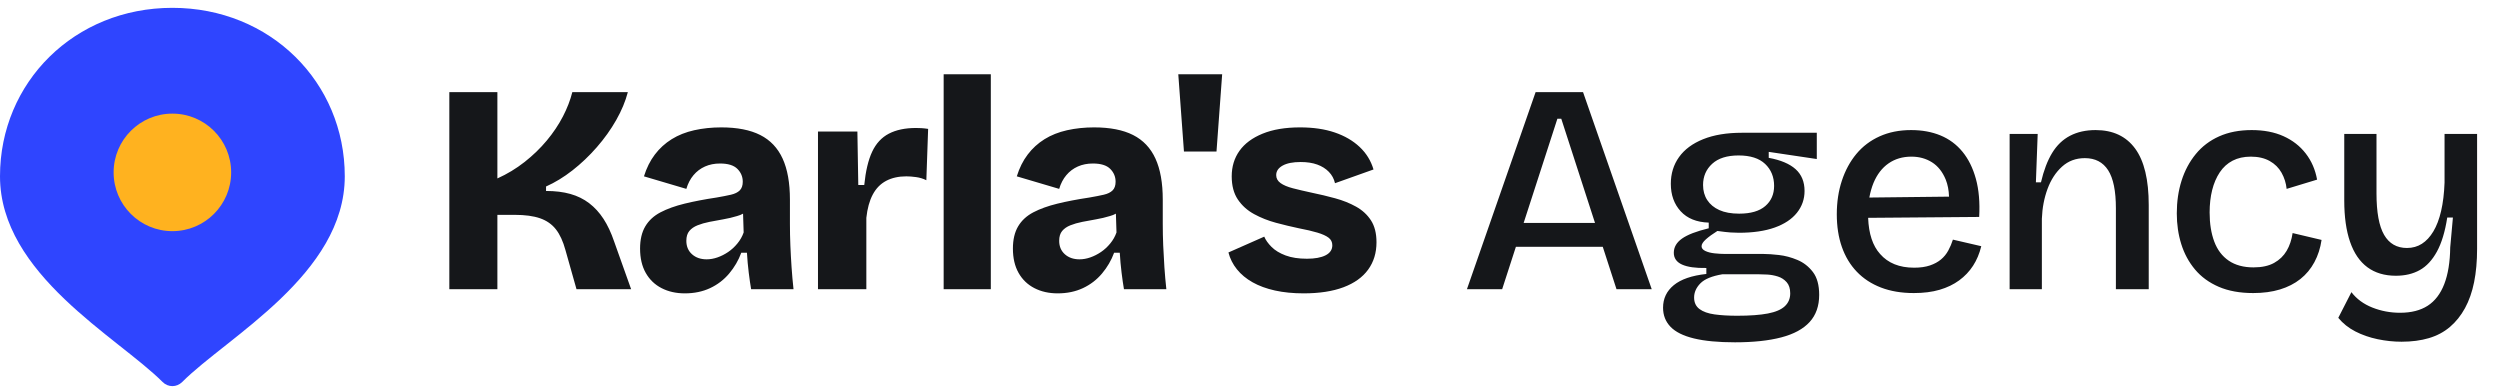
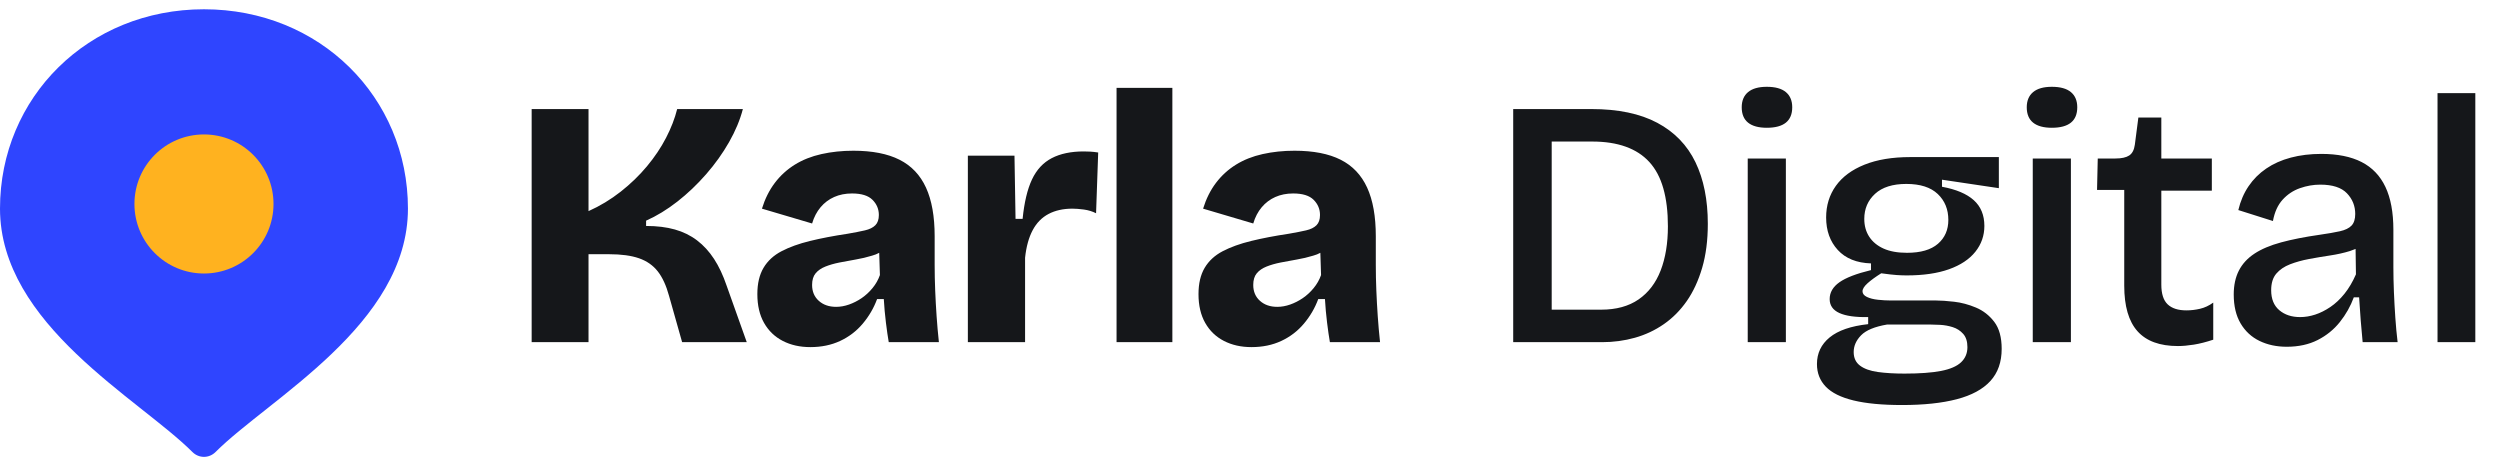
- <svg xmlns="http://www.w3.org/2000/svg" viewBox="0 0 536 84" width="536" height="84" role="img" aria-label="Karla's Agency">
+ <svg xmlns="http://www.w3.org/2000/svg" viewBox="0 0 453 84" width="453" height="84" role="img" aria-label="Karla Digital">
  <path d="M36.96 1.68 C15.96 1.68 0.00 17.64 0.00 37.80 C0.00 58.80 25.20 72.24 34.86 81.90 C36.04 83.08 37.88 83.08 39.06 81.90 C48.72 72.24 73.92 58.80 73.92 37.80 C73.92 17.64 57.96 1.68 36.96 1.68 Z" fill="#2f45ff" />
  <circle cx="36.96" cy="36.96" r="12.60" fill="#ffb21f" />
-   <path d="M96.336 62.0V19.76H106.64V38.256Q109.776 36.848 112.464 34.736Q115.152 32.624 117.232 30.128Q119.312 27.632 120.688 24.976Q122.064 22.32 122.704 19.76H134.608Q133.84 22.704 132.112 25.744Q130.384 28.784 127.952 31.568Q125.52 34.352 122.736 36.528Q119.952 38.704 117.072 39.984V40.944Q120.016 40.944 122.288 41.584Q124.56 42.224 126.32 43.568Q128.08 44.912 129.392 46.928Q130.704 48.944 131.664 51.76L135.312 62.0H123.6L121.232 53.616Q120.464 50.8 119.184 49.168Q117.904 47.536 115.792 46.8Q113.68 46.064 110.352 46.064H106.64V62.0ZM146.832 62.896Q144.016 62.896 141.84 61.776Q139.664 60.656 138.448 58.512Q137.232 56.368 137.232 53.296Q137.232 50.416 138.352 48.528Q139.472 46.64 141.616 45.52Q143.76 44.4 146.768 43.664Q149.776 42.928 153.616 42.352Q155.472 42.032 156.72 41.744Q157.968 41.456 158.608 40.816Q159.248 40.176 159.248 38.96Q159.248 37.36 158.096 36.208Q156.944 35.056 154.384 35.056Q152.592 35.056 151.152 35.696Q149.712 36.336 148.688 37.552Q147.664 38.768 147.152 40.496L138.064 37.808Q138.896 35.12 140.4 33.136Q141.904 31.152 144.016 29.84Q146.128 28.528 148.848 27.92Q151.568 27.312 154.64 27.312Q159.76 27.312 162.992 28.944Q166.224 30.576 167.792 34.0Q169.36 37.424 169.36 42.8V47.984Q169.36 50.288 169.456 52.624Q169.552 54.96 169.712 57.296Q169.872 59.632 170.128 62.0H161.04Q160.784 60.528 160.528 58.448Q160.272 56.368 160.144 54.192H158.928Q158.032 56.624 156.336 58.64Q154.64 60.656 152.24 61.776Q149.84 62.896 146.832 62.896ZM151.504 55.6Q152.656 55.6 153.84 55.184Q155.024 54.768 156.112 54.032Q157.2 53.296 158.096 52.208Q158.992 51.12 159.44 49.84L159.312 45.808Q158.736 46.128 158.032 46.32Q156.56 46.768 155.056 47.024Q153.552 47.28 152.112 47.568Q150.672 47.856 149.552 48.304Q148.432 48.752 147.792 49.52Q147.152 50.288 147.152 51.632Q147.152 53.424 148.368 54.512Q149.584 55.6 151.504 55.6ZM175.376 62.0V28.208H183.824L184.016 39.664H185.296Q185.744 35.184 186.992 32.528Q188.24 29.872 190.576 28.656Q192.912 27.44 196.368 27.44Q196.88 27.44 197.52 27.472Q198.16 27.504 198.992 27.632L198.608 38.64Q197.584 38.128 196.4 37.968Q195.216 37.808 194.32 37.808Q191.824 37.808 190.0 38.768Q188.176 39.728 187.12 41.712Q186.064 43.696 185.744 46.704V62.0ZM202.32 62.0V15.92H212.432V62.0ZM226.768 62.896Q223.952 62.896 221.776 61.776Q219.6 60.656 218.384 58.512Q217.168 56.368 217.168 53.296Q217.168 50.416 218.288 48.528Q219.408 46.64 221.552 45.52Q223.696 44.4 226.704 43.664Q229.712 42.928 233.552 42.352Q235.408 42.032 236.656 41.744Q237.904 41.456 238.544 40.816Q239.184 40.176 239.184 38.96Q239.184 37.36 238.032 36.208Q236.88 35.056 234.32 35.056Q232.528 35.056 231.088 35.696Q229.648 36.336 228.624 37.552Q227.6 38.768 227.088 40.496L218.0 37.808Q218.832 35.12 220.336 33.136Q221.84 31.152 223.952 29.84Q226.064 28.528 228.784 27.92Q231.504 27.312 234.576 27.312Q239.696 27.312 242.928 28.944Q246.16 30.576 247.728 34.0Q249.296 37.424 249.296 42.8V47.984Q249.296 50.288 249.392 52.624Q249.488 54.96 249.648 57.296Q249.808 59.632 250.064 62.0H240.976Q240.72 60.528 240.464 58.448Q240.208 56.368 240.08 54.192H238.864Q237.968 56.624 236.272 58.64Q234.576 60.656 232.176 61.776Q229.776 62.896 226.768 62.896ZM231.44 55.6Q232.592 55.6 233.776 55.184Q234.96 54.768 236.048 54.032Q237.136 53.296 238.032 52.208Q238.928 51.12 239.376 49.84L239.248 45.808Q238.672 46.128 237.968 46.32Q236.496 46.768 234.992 47.024Q233.488 47.28 232.048 47.568Q230.608 47.856 229.488 48.304Q228.368 48.752 227.728 49.52Q227.088 50.288 227.088 51.632Q227.088 53.424 228.304 54.512Q229.52 55.6 231.44 55.6ZM253.84 32.496 252.624 15.92H262.032L260.816 32.496ZM279.504 62.896Q276.112 62.896 273.36 62.288Q270.608 61.68 268.56 60.528Q266.512 59.376 265.2 57.744Q263.888 56.112 263.376 54.128L271.056 50.736Q271.504 51.824 272.624 52.944Q273.744 54.064 275.632 54.768Q277.52 55.472 280.208 55.472Q282.768 55.472 284.208 54.736Q285.648 54.0 285.648 52.592Q285.648 51.568 284.848 50.96Q284.048 50.352 282.448 49.872Q280.848 49.392 278.48 48.944Q276.048 48.432 273.552 47.76Q271.056 47.088 268.88 45.904Q266.704 44.72 265.392 42.768Q264.08 40.816 264.08 37.808Q264.08 34.672 265.744 32.336Q267.408 30.0 270.704 28.656Q274.0 27.312 278.736 27.312Q282.96 27.312 286.16 28.4Q289.36 29.488 291.504 31.504Q293.648 33.52 294.48 36.336L286.224 39.28Q285.904 37.872 284.912 36.848Q283.92 35.824 282.416 35.28Q280.912 34.736 278.864 34.736Q276.368 34.736 274.992 35.504Q273.616 36.272 273.616 37.552Q273.616 38.576 274.544 39.248Q275.472 39.92 277.2 40.368Q278.928 40.816 281.296 41.328Q283.792 41.84 286.256 42.512Q288.72 43.184 290.736 44.304Q292.752 45.424 293.936 47.248Q295.12 49.072 295.12 51.952Q295.12 55.344 293.328 57.808Q291.536 60.272 288.048 61.584Q284.56 62.896 279.504 62.896Z" fill="#15171a" />
-   <path d="M314.512 62.0 329.232 19.76H339.408L354.128 62.0H346.576L343.632 52.912H325.008L322.064 62.0ZM341.968 47.792 334.736 25.456H333.904L326.672 47.792ZM371.984 73.392Q366.608 73.392 363.184 72.56Q359.76 71.728 358.16 70.064Q356.56 68.4 356.56 65.968Q356.56 63.024 358.864 61.136Q361.168 59.248 365.84 58.736V57.456Q362.384 57.52 360.624 56.72Q358.864 55.92 358.864 54.192Q358.864 52.4 360.624 51.152Q362.384 49.904 366.352 48.944V47.728Q362.448 47.6 360.336 45.296Q358.224 42.992 358.224 39.408Q358.224 36.144 359.984 33.68Q361.744 31.216 365.168 29.84Q368.592 28.464 373.456 28.464H389.52V34.096L379.216 32.56V33.84Q383.056 34.544 384.976 36.272Q386.896 38.0 386.896 40.944Q386.896 43.568 385.264 45.616Q383.632 47.664 380.496 48.784Q377.36 49.904 372.816 49.904Q371.984 49.904 371.024 49.84Q370.064 49.776 368.208 49.52Q366.672 50.48 365.744 51.312Q364.816 52.144 364.816 52.784Q364.816 53.424 365.616 53.808Q366.416 54.192 367.632 54.32Q368.848 54.448 369.936 54.448H378.128Q379.408 54.448 381.392 54.672Q383.376 54.896 385.36 55.728Q387.344 56.56 388.688 58.32Q390.032 60.08 390.032 63.216Q390.032 66.8 387.984 69.04Q385.936 71.28 381.904 72.336Q377.872 73.392 371.984 73.392ZM372.432 67.696Q376.528 67.696 379.024 67.216Q381.52 66.736 382.672 65.648Q383.824 64.56 383.824 62.896Q383.824 61.36 383.056 60.496Q382.288 59.632 381.168 59.28Q380.048 58.928 378.896 58.864Q377.744 58.8 376.912 58.8H369.296Q365.904 59.376 364.56 60.752Q363.216 62.128 363.216 63.792Q363.216 65.392 364.368 66.256Q365.52 67.12 367.6 67.408Q369.68 67.696 372.432 67.696ZM372.88 45.808Q376.592 45.808 378.48 44.176Q380.368 42.544 380.368 39.856Q380.368 36.976 378.448 35.152Q376.528 33.328 372.752 33.328Q369.04 33.328 367.088 35.12Q365.136 36.912 365.136 39.664Q365.136 41.52 366.032 42.896Q366.928 44.272 368.624 45.04Q370.32 45.808 372.88 45.808ZM410.32 62.832Q406.352 62.832 403.28 61.648Q400.208 60.464 398.096 58.256Q395.984 56.048 394.896 52.944Q393.808 49.84 393.808 45.936Q393.808 42.032 394.896 38.736Q395.984 35.44 398.0 33.008Q400.016 30.576 402.992 29.232Q405.968 27.888 409.744 27.888Q413.264 27.888 416.048 29.04Q418.832 30.192 420.752 32.528Q422.672 34.864 423.632 38.352Q424.592 41.84 424.336 46.512L400.528 46.704Q400.72 51.824 403.088 54.448Q405.648 57.392 410.384 57.392Q412.368 57.392 413.776 56.912Q415.184 56.432 416.144 55.632Q417.104 54.832 417.712 53.712Q418.32 52.592 418.704 51.376L424.784 52.784Q424.208 55.152 423.024 56.976Q421.84 58.8 420.048 60.112Q418.256 61.424 415.856 62.128Q413.456 62.832 410.32 62.832ZM400.784 42.352 417.872 42.16Q417.808 40.112 417.168 38.512Q416.144 36.016 414.224 34.8Q412.304 33.584 409.808 33.584Q406.992 33.584 404.912 35.024Q402.832 36.464 401.68 39.216Q401.104 40.624 400.784 42.352ZM430.864 62.0V28.72H436.88L436.496 39.088H437.584Q438.48 35.248 439.984 32.784Q441.488 30.32 443.824 29.104Q446.16 27.888 449.296 27.888Q454.864 27.888 457.776 31.856Q460.688 35.824 460.688 43.952V62.0H453.648V44.656Q453.648 39.088 451.984 36.496Q450.32 33.904 446.992 33.904Q444.112 33.904 442.096 35.728Q440.08 37.552 438.992 40.496Q437.904 43.44 437.776 46.896V62.0ZM483.088 62.832Q478.8 62.832 475.696 61.488Q472.592 60.144 470.608 57.776Q468.624 55.408 467.664 52.336Q466.704 49.264 466.704 45.744Q466.704 41.968 467.728 38.736Q468.752 35.504 470.768 33.04Q472.784 30.576 475.792 29.232Q478.8 27.888 482.768 27.888Q486.672 27.888 489.584 29.2Q492.496 30.512 494.352 32.912Q496.208 35.312 496.784 38.512L490.256 40.496Q490.064 38.64 489.168 37.04Q488.272 35.44 486.608 34.512Q484.944 33.584 482.576 33.584Q480.336 33.584 478.672 34.448Q477.008 35.312 475.92 36.944Q474.832 38.576 474.288 40.752Q473.744 42.928 473.744 45.552Q473.744 49.136 474.736 51.792Q475.728 54.448 477.84 55.888Q479.952 57.328 483.152 57.328Q485.84 57.328 487.568 56.368Q489.296 55.408 490.256 53.776Q491.216 52.144 491.536 49.968L497.744 51.44Q497.36 54.064 496.208 56.208Q495.056 58.352 493.2 59.824Q491.344 61.296 488.816 62.064Q486.288 62.832 483.088 62.832ZM514.896 73.264Q512.336 73.264 509.744 72.72Q507.152 72.176 504.976 71.056Q502.8 69.936 501.328 68.144L504.144 62.64Q505.808 64.816 508.624 65.936Q511.44 67.056 514.576 67.056Q518.16 67.056 520.496 65.552Q522.832 64.048 524.048 60.912Q525.264 57.776 525.328 53.04L525.904 46.64H524.688Q523.984 51.184 522.48 53.936Q520.976 56.688 518.8 57.904Q516.624 59.12 513.68 59.12Q510.032 59.12 507.568 57.296Q505.104 55.472 503.856 51.856Q502.608 48.24 502.608 42.992V28.72H509.52V41.456Q509.52 47.536 511.152 50.352Q512.784 53.168 516.048 53.168Q517.84 53.168 519.248 52.272Q520.656 51.376 521.712 49.616Q522.768 47.856 523.376 45.232Q523.984 42.608 524.112 39.152V28.72H531.088V53.36Q531.088 57.328 530.448 60.496Q529.808 63.664 528.496 66.064Q527.184 68.464 525.264 70.096Q523.344 71.728 520.752 72.496Q518.16 73.264 514.896 73.264Z" fill="#15171a" />
+   <path d="M96.336 62.0V19.76H106.64V38.256Q109.776 36.848 112.464 34.736Q115.152 32.624 117.232 30.128Q119.312 27.632 120.688 24.976Q122.064 22.32 122.704 19.76H134.608Q133.84 22.704 132.112 25.744Q130.384 28.784 127.952 31.568Q125.52 34.352 122.736 36.528Q119.952 38.704 117.072 39.984V40.944Q120.016 40.944 122.288 41.584Q124.56 42.224 126.32 43.568Q128.08 44.912 129.392 46.928Q130.704 48.944 131.664 51.76L135.312 62.0H123.6L121.232 53.616Q120.464 50.8 119.184 49.168Q117.904 47.536 115.792 46.8Q113.68 46.064 110.352 46.064H106.64V62.0ZM146.832 62.896Q144.016 62.896 141.84 61.776Q139.664 60.656 138.448 58.512Q137.232 56.368 137.232 53.296Q137.232 50.416 138.352 48.528Q139.472 46.64 141.616 45.52Q143.76 44.4 146.768 43.664Q149.776 42.928 153.616 42.352Q155.472 42.032 156.72 41.744Q157.968 41.456 158.608 40.816Q159.248 40.176 159.248 38.96Q159.248 37.36 158.096 36.208Q156.944 35.056 154.384 35.056Q152.592 35.056 151.152 35.696Q149.712 36.336 148.688 37.552Q147.664 38.768 147.152 40.496L138.064 37.808Q138.896 35.12 140.4 33.136Q141.904 31.152 144.016 29.84Q146.128 28.528 148.848 27.92Q151.568 27.312 154.64 27.312Q159.76 27.312 162.992 28.944Q166.224 30.576 167.792 34.0Q169.36 37.424 169.36 42.8V47.984Q169.36 50.288 169.456 52.624Q169.552 54.96 169.712 57.296Q169.872 59.632 170.128 62.0H161.04Q160.784 60.528 160.528 58.448Q160.272 56.368 160.144 54.192H158.928Q158.032 56.624 156.336 58.64Q154.64 60.656 152.24 61.776Q149.84 62.896 146.832 62.896ZM151.504 55.6Q152.656 55.6 153.84 55.184Q155.024 54.768 156.112 54.032Q157.2 53.296 158.096 52.208Q158.992 51.12 159.44 49.84L159.312 45.808Q158.736 46.128 158.032 46.32Q156.56 46.768 155.056 47.024Q153.552 47.28 152.112 47.568Q150.672 47.856 149.552 48.304Q148.432 48.752 147.792 49.52Q147.152 50.288 147.152 51.632Q147.152 53.424 148.368 54.512Q149.584 55.6 151.504 55.6ZM175.376 62.0V28.208H183.824L184.016 39.664H185.296Q185.744 35.184 186.992 32.528Q188.24 29.872 190.576 28.656Q192.912 27.44 196.368 27.44Q196.88 27.44 197.52 27.472Q198.16 27.504 198.992 27.632L198.608 38.64Q197.584 38.128 196.4 37.968Q195.216 37.808 194.32 37.808Q191.824 37.808 190.0 38.768Q188.176 39.728 187.12 41.712Q186.064 43.696 185.744 46.704V62.0ZM202.32 62.0V15.92H212.432V62.0ZM226.768 62.896Q223.952 62.896 221.776 61.776Q219.6 60.656 218.384 58.512Q217.168 56.368 217.168 53.296Q217.168 50.416 218.288 48.528Q219.408 46.64 221.552 45.52Q223.696 44.4 226.704 43.664Q229.712 42.928 233.552 42.352Q235.408 42.032 236.656 41.744Q237.904 41.456 238.544 40.816Q239.184 40.176 239.184 38.96Q239.184 37.36 238.032 36.208Q236.88 35.056 234.32 35.056Q232.528 35.056 231.088 35.696Q229.648 36.336 228.624 37.552Q227.6 38.768 227.088 40.496L218.0 37.808Q218.832 35.12 220.336 33.136Q221.84 31.152 223.952 29.84Q226.064 28.528 228.784 27.92Q231.504 27.312 234.576 27.312Q239.696 27.312 242.928 28.944Q246.16 30.576 247.728 34.0Q249.296 37.424 249.296 42.8V47.984Q249.296 50.288 249.392 52.624Q249.488 54.96 249.648 57.296Q249.808 59.632 250.064 62.0H240.976Q240.72 60.528 240.464 58.448Q240.208 56.368 240.08 54.192H238.864Q237.968 56.624 236.272 58.64Q234.576 60.656 232.176 61.776Q229.776 62.896 226.768 62.896ZM231.44 55.6Q232.592 55.6 233.776 55.184Q234.96 54.768 236.048 54.032Q237.136 53.296 238.032 52.208Q238.928 51.12 239.376 49.84L239.248 45.808Q238.672 46.128 237.968 46.32Q236.496 46.768 234.992 47.024Q233.488 47.28 232.048 47.568Q230.608 47.856 229.488 48.304Q228.368 48.752 227.728 49.52Q227.088 50.288 227.088 51.632Q227.088 53.424 228.304 54.512Q229.52 55.6 231.44 55.6Z" fill="#15171a" />
+   <path d="M274.192 62.0V19.76H288.336Q295.632 19.76 300.304 22.256Q304.976 24.752 307.216 29.392Q309.456 34.032 309.456 40.56Q309.456 45.04 308.432 48.528Q307.408 52.016 305.648 54.544Q303.888 57.072 301.488 58.736Q299.088 60.4 296.24 61.2Q293.392 62.0 290.32 62.0ZM281.168 25.648V56.112H290.128Q294.224 56.112 296.912 54.256Q299.6 52.4 300.912 49.008Q302.224 45.616 302.224 41.008Q302.224 37.04 301.392 34.128Q300.56 31.216 298.864 29.36Q297.168 27.504 294.576 26.576Q291.984 25.648 288.528 25.648ZM316.688 62.0V28.72H323.6V62.0ZM320.144 23.152Q317.904 23.152 316.752 22.224Q315.6 21.296 315.6 19.44Q315.6 17.648 316.752 16.688Q317.904 15.728 320.144 15.728Q322.448 15.728 323.6 16.688Q324.752 17.648 324.752 19.44Q324.752 21.296 323.6 22.224Q322.448 23.152 320.144 23.152ZM344.656 73.392Q339.28 73.392 335.856 72.56Q332.432 71.728 330.832 70.064Q329.232 68.4 329.232 65.968Q329.232 63.024 331.536 61.136Q333.84 59.248 338.512 58.736V57.456Q335.056 57.52 333.296 56.72Q331.536 55.92 331.536 54.192Q331.536 52.4 333.296 51.152Q335.056 49.904 339.024 48.944V47.728Q335.12 47.6 333.008 45.296Q330.896 42.992 330.896 39.408Q330.896 36.144 332.656 33.68Q334.416 31.216 337.84 29.84Q341.264 28.464 346.128 28.464H362.192V34.096L351.888 32.56V33.84Q355.728 34.544 357.648 36.272Q359.568 38.0 359.568 40.944Q359.568 43.568 357.936 45.616Q356.304 47.664 353.168 48.784Q350.032 49.904 345.488 49.904Q344.656 49.904 343.696 49.84Q342.736 49.776 340.88 49.52Q339.344 50.48 338.416 51.312Q337.488 52.144 337.488 52.784Q337.488 53.424 338.288 53.808Q339.088 54.192 340.304 54.32Q341.52 54.448 342.608 54.448H350.8Q352.08 54.448 354.064 54.672Q356.048 54.896 358.032 55.728Q360.016 56.56 361.36 58.32Q362.704 60.08 362.704 63.216Q362.704 66.8 360.656 69.04Q358.608 71.28 354.576 72.336Q350.544 73.392 344.656 73.392ZM345.104 67.696Q349.2 67.696 351.696 67.216Q354.192 66.736 355.344 65.648Q356.496 64.56 356.496 62.896Q356.496 61.36 355.728 60.496Q354.96 59.632 353.84 59.28Q352.72 58.928 351.568 58.864Q350.416 58.8 349.584 58.8H341.968Q338.576 59.376 337.232 60.752Q335.888 62.128 335.888 63.792Q335.888 65.392 337.04 66.256Q338.192 67.12 340.272 67.408Q342.352 67.696 345.104 67.696ZM345.552 45.808Q349.264 45.808 351.152 44.176Q353.04 42.544 353.04 39.856Q353.04 36.976 351.12 35.152Q349.2 33.328 345.424 33.328Q341.712 33.328 339.76 35.12Q337.808 36.912 337.808 39.664Q337.808 41.52 338.704 42.896Q339.6 44.272 341.296 45.04Q342.992 45.808 345.552 45.808ZM368.336 62.0V28.72H375.248V62.0ZM371.792 23.152Q369.552 23.152 368.4 22.224Q367.248 21.296 367.248 19.44Q367.248 17.648 368.4 16.688Q369.552 15.728 371.792 15.728Q374.096 15.728 375.248 16.688Q376.4 17.648 376.4 19.44Q376.4 21.296 375.248 22.224Q374.096 23.152 371.792 23.152ZM394.64 62.704Q389.712 62.704 387.312 60.016Q384.912 57.328 384.912 51.76V34.416H379.984L380.112 28.72H383.312Q384.976 28.72 385.808 28.176Q386.64 27.632 386.832 26.224L387.472 21.296H391.632V28.72H400.784V34.544H391.632V51.568Q391.632 54.064 392.784 55.152Q393.936 56.24 396.176 56.24Q397.392 56.24 398.64 55.952Q399.888 55.664 401.04 54.832V61.552Q399.12 62.192 397.52 62.448Q395.92 62.704 394.64 62.704ZM414.352 62.832Q411.6 62.832 409.424 61.776Q407.248 60.72 406.0 58.608Q404.752 56.496 404.752 53.36Q404.752 50.864 405.68 49.04Q406.608 47.216 408.496 45.968Q410.384 44.72 413.328 43.92Q416.272 43.12 420.304 42.544Q422.544 42.224 423.984 41.904Q425.424 41.584 426.096 40.88Q426.768 40.176 426.768 38.768Q426.768 36.592 425.264 35.024Q423.76 33.456 420.432 33.456Q418.576 33.456 416.752 34.096Q414.928 34.736 413.616 36.176Q412.304 37.616 411.856 40.048L405.584 38.064Q406.16 35.632 407.44 33.744Q408.72 31.856 410.64 30.544Q412.56 29.232 415.088 28.56Q417.616 27.888 420.624 27.888Q425.04 27.888 427.92 29.36Q430.8 30.832 432.24 33.872Q433.68 36.912 433.68 41.648V48.432Q433.68 50.544 433.776 52.88Q433.872 55.216 434.032 57.552Q434.192 59.888 434.448 62.0H428.112Q427.92 60.08 427.76 58.032Q427.6 55.984 427.472 53.872H426.512Q425.616 56.304 423.984 58.352Q422.352 60.4 419.952 61.616Q417.552 62.832 414.352 62.832ZM416.784 57.456Q418.128 57.456 419.504 57.008Q420.88 56.56 422.256 55.632Q423.632 54.704 424.816 53.232Q426.0 51.76 426.896 49.712L426.832 45.104Q426.32 45.296 425.808 45.488Q424.144 46.0 422.224 46.288Q420.304 46.576 418.416 46.928Q416.528 47.28 414.96 47.888Q413.392 48.496 412.464 49.584Q411.536 50.672 411.536 52.592Q411.536 54.96 413.008 56.208Q414.48 57.456 416.784 57.456ZM441.68 62.0V16.88H448.528V62.0Z" fill="#15171a" />
</svg>
